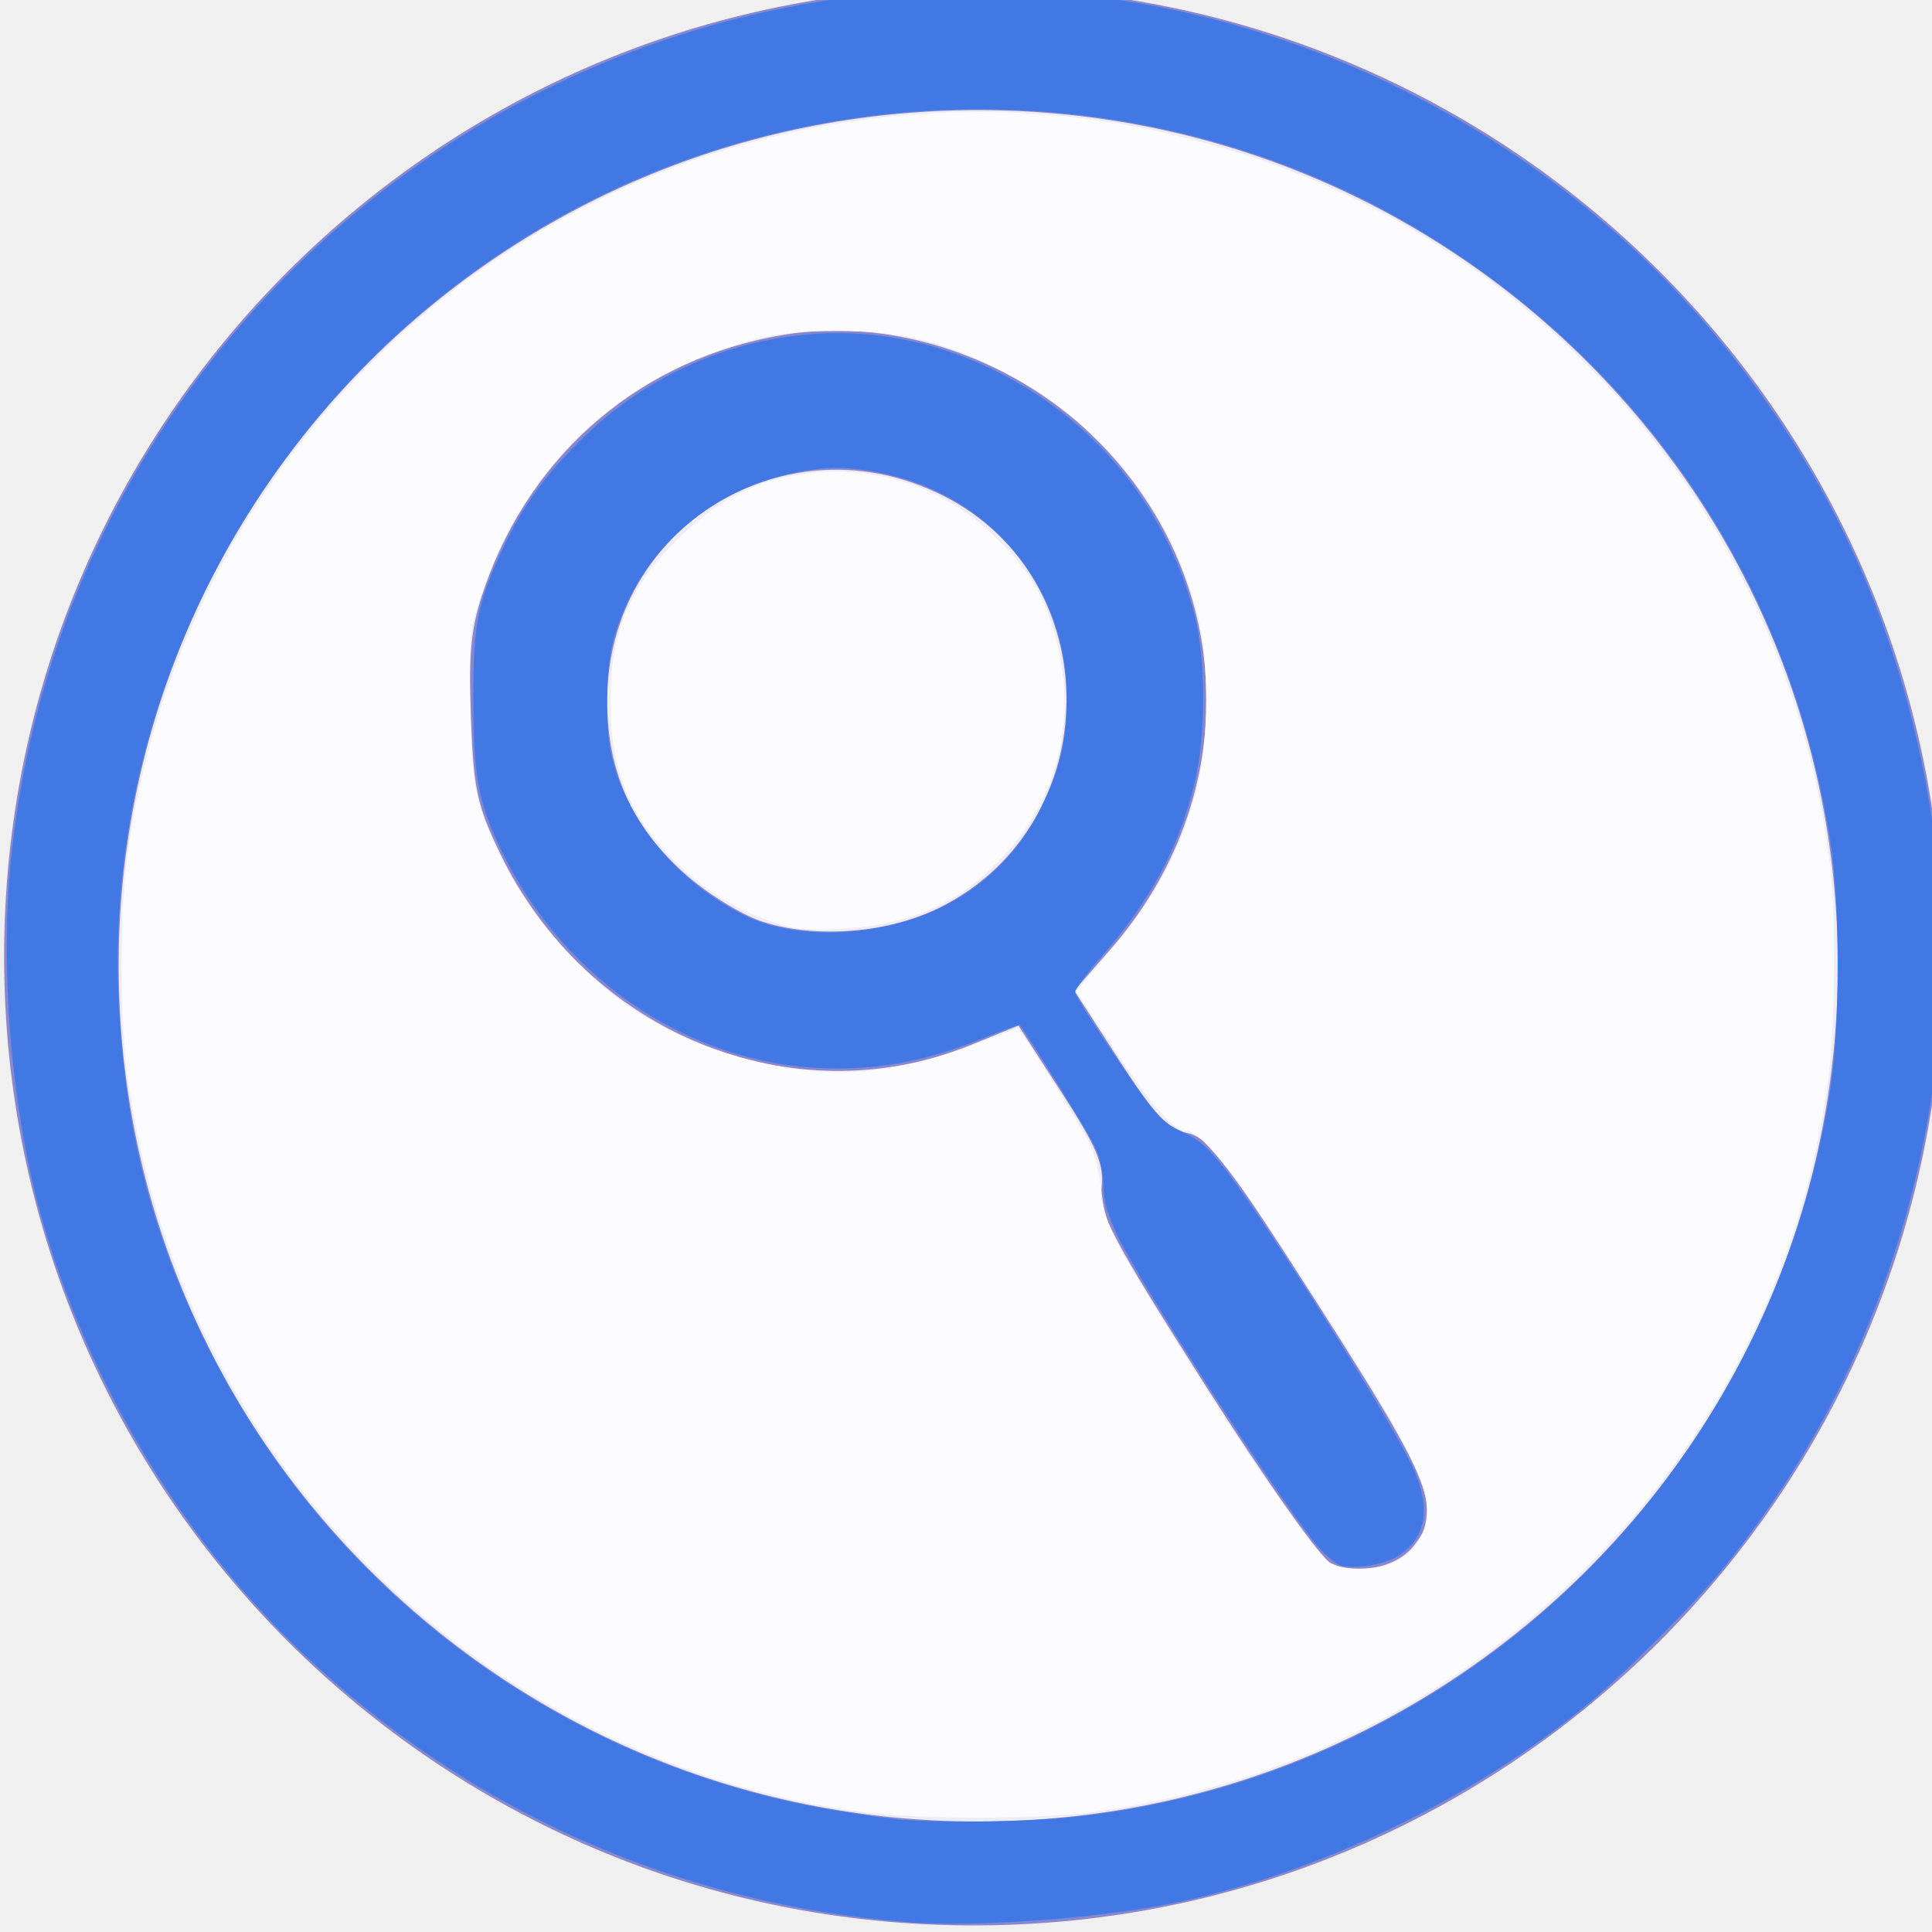
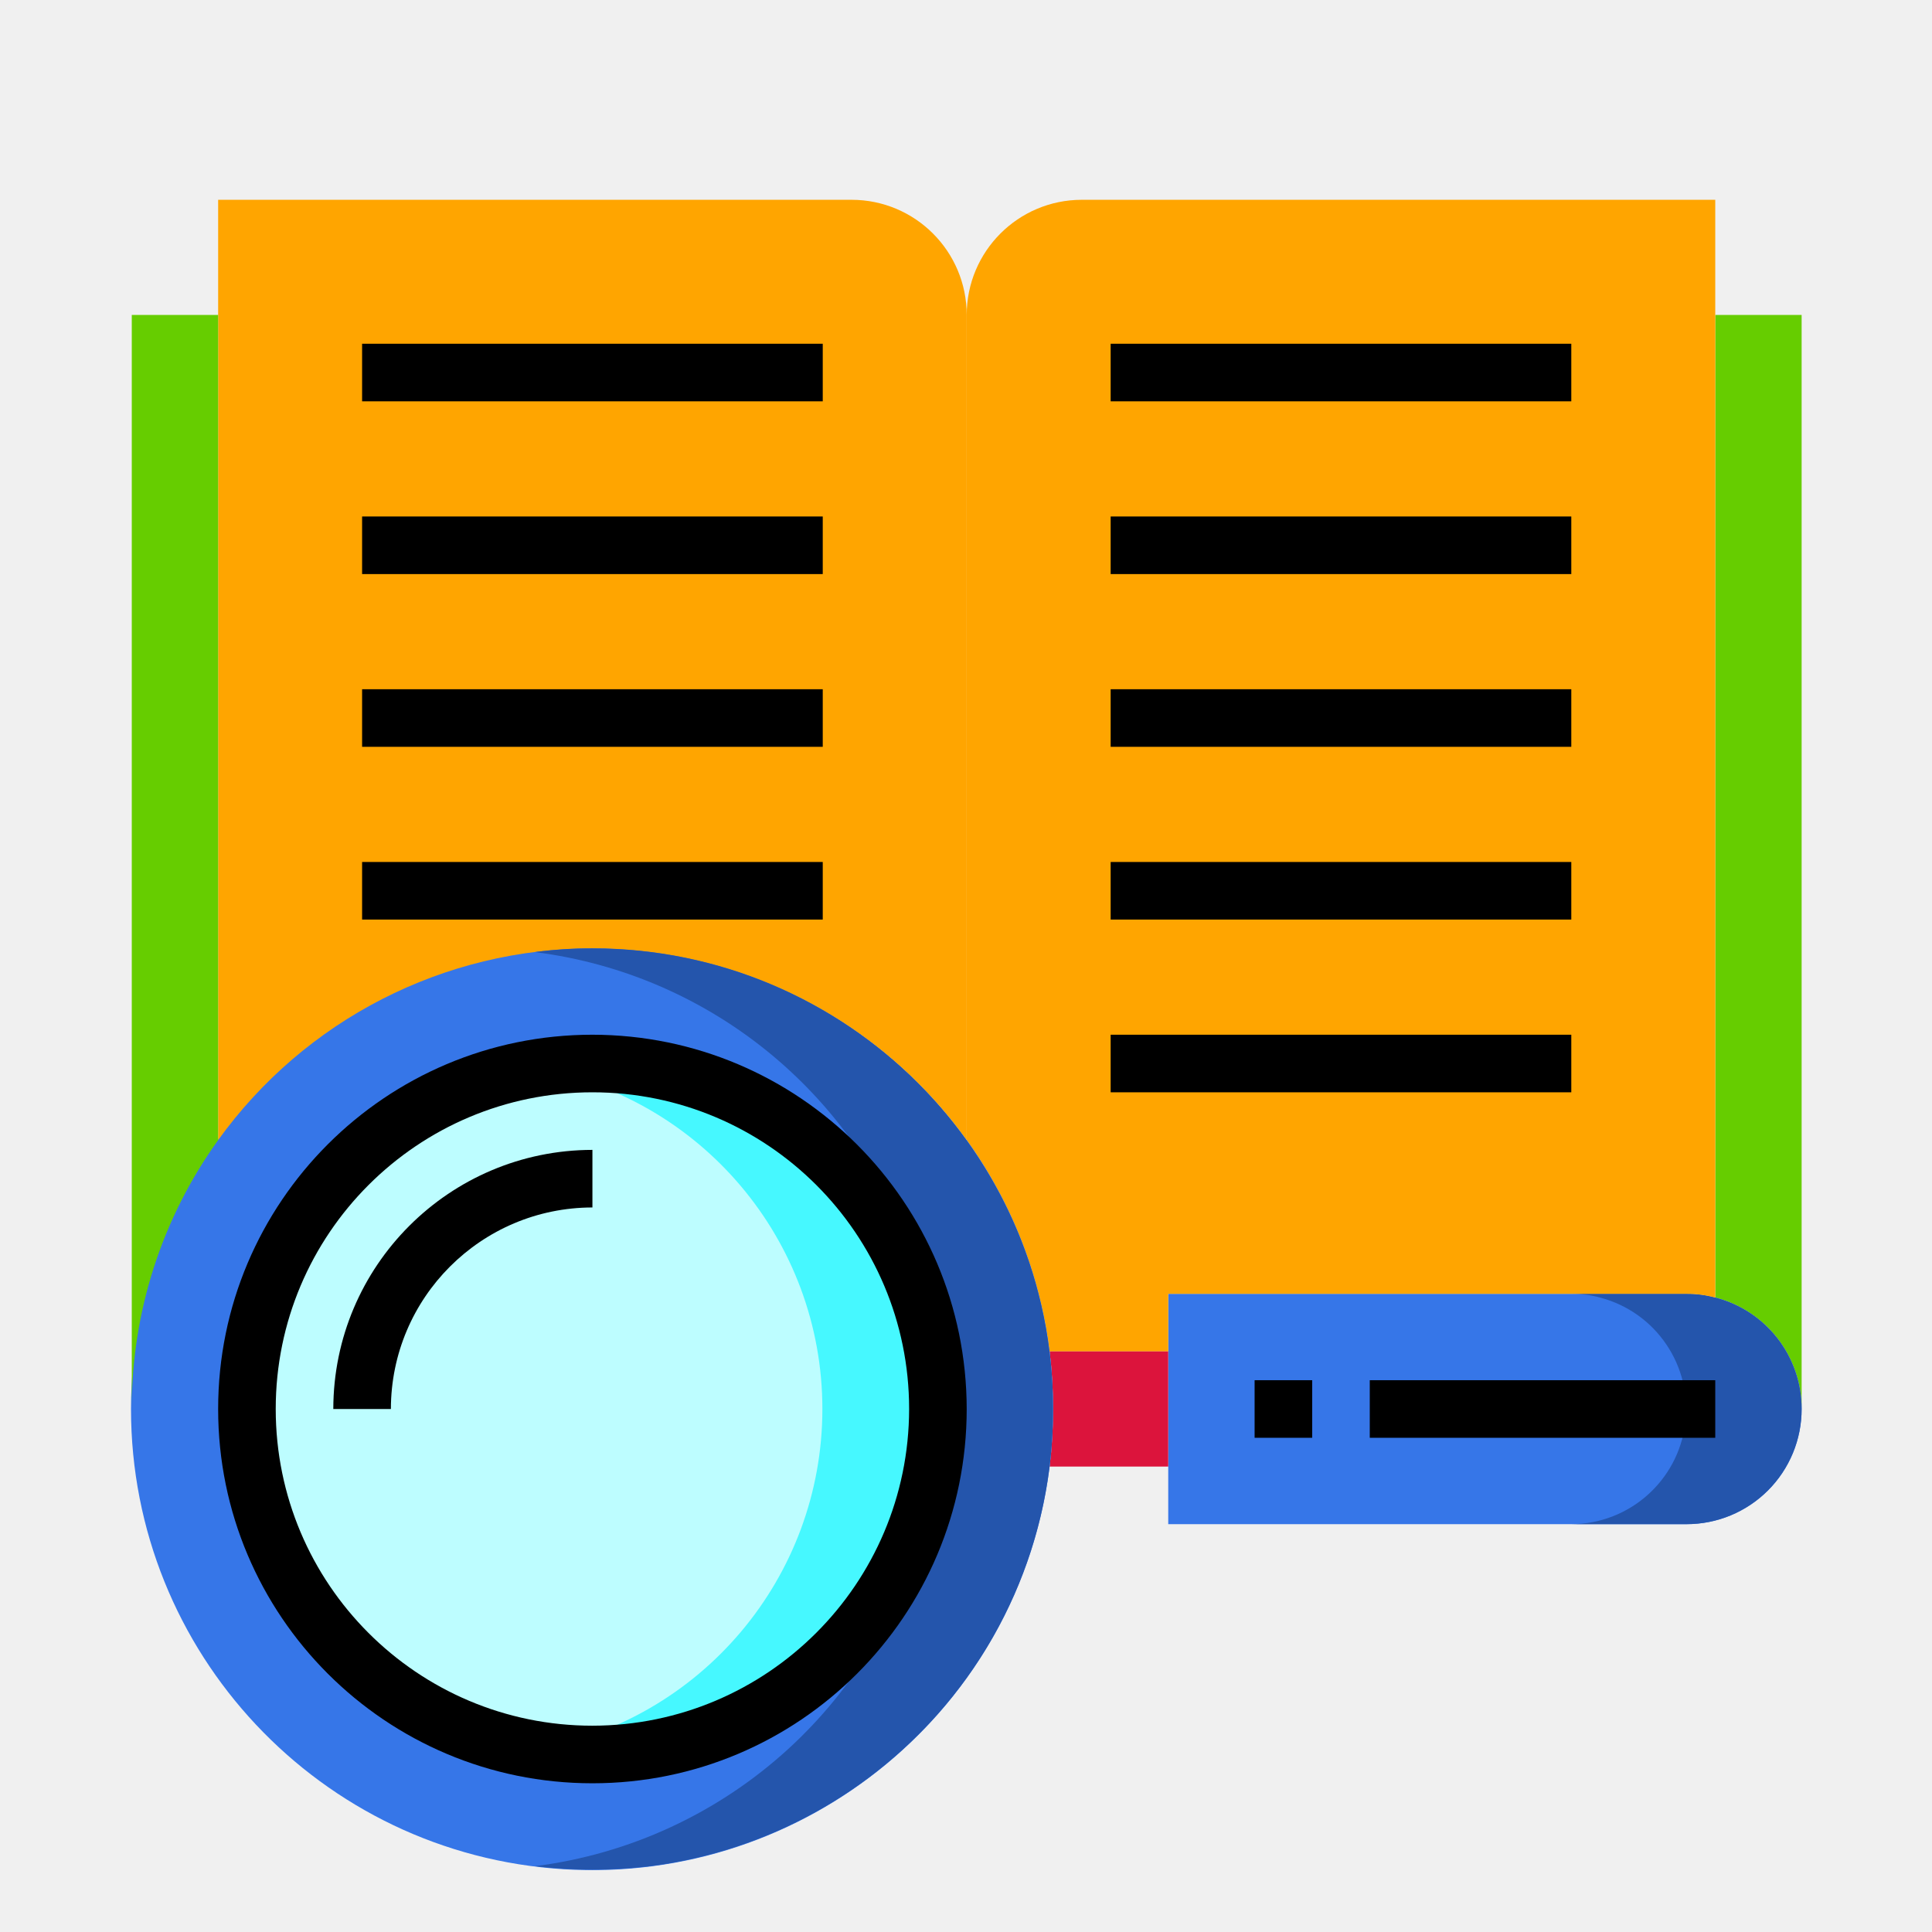
- <svg xmlns="http://www.w3.org/2000/svg" version="1.1" id="Capa_1" x="0px" y="0px" width="512px" height="512px" viewBox="0 0 80 80" style="enable-background:new 0 0 80 80;" xml:space="preserve">
-   <defs id="defs15" />
-   <ellipse style="opacity:0.85;fill:#7575c9;fill-opacity:1;stroke:none;stroke-width:0.169;stroke-miterlimit:4;stroke-dasharray:0, 1.855;stroke-dashoffset:0" id="path826" cx="40.319" cy="39.601" rx="40.149" ry="40.127" />
-   <ellipse style="opacity:0.85;fill:#ffffff;fill-opacity:1;stroke:none;stroke-width:0.153;stroke-miterlimit:4;stroke-dasharray:0, 1.688;stroke-dashoffset:0" id="path830" cx="40.508" cy="39.992" rx="35.593" ry="35.432" />
-   <path style="opacity:0.85;fill:#7575c9;fill-opacity:1;stroke:none;stroke-width:0.341;stroke-miterlimit:4;stroke-dasharray:0, 3.749;stroke-dashoffset:0" d="M 55.099,64.717 C 54.674,64.505 52.367,61.235 49.906,57.354 46.022,51.231 45.494,50.228 45.612,49.192 45.723,48.219 45.431,47.522 43.959,45.239 l -1.788,-2.771 -1.965,0.799 c -7.377,2.998 -15.891,-0.459 -19.487,-7.911 -0.965,-1.999 -1.11,-2.676 -1.219,-5.66 -0.101,-2.78 0.003,-3.751 0.58,-5.396 1.965,-5.608 6.548,-9.472 12.381,-10.438 4.558,-0.755 9.645,0.984 13.065,4.467 5.729,5.835 5.924,14.729 0.459,20.976 l -1.501,1.715 1.837,2.847 c 1.467,2.273 2.039,2.887 2.84,3.048 0.868,0.174 1.603,1.139 5.464,7.181 4.729,7.401 5.134,8.443 3.867,9.969 -0.716,0.863 -2.345,1.177 -3.392,0.654 z M 38.969,37.55 c 6.874,-3.483 6.934,-13.553 0.1,-17.016 -6.47,-3.279 -13.925,1.262 -13.925,8.483 0,2.917 1.008,5.18 3.177,7.129 0.936,0.842 2.386,1.741 3.259,2.021 2.24,0.719 5.249,0.467 7.389,-0.617 z" id="path824" />
-   <path style="opacity:0.85;fill:#ffffff;fill-opacity:1;stroke:none;stroke-width:1.091;stroke-miterlimit:4;stroke-dasharray:0, 11.997;stroke-dashoffset:0" d="M 227.986,480.099 C 154.701,470.155 90.275,424.324 56.626,358.2 45.366,336.074 37.951,312.825 34.137,287.691 31.592,270.923 31.608,240.613 34.169,223.795 49.345,124.174 126.404,46.931 225.255,32.253 c 36.114,-5.363 70.943,-2.324 106.102,9.258 82.882,27.303 142.846,100.527 153.606,187.575 1.685,13.629 1.399,43.632 -0.549,57.599 -6.897,49.446 -29.03,93.746 -64.454,129.006 -35.911,35.744 -81.037,57.97 -131.068,64.556 -15.245,2.007 -45.572,1.933 -60.905,-0.147 z m 141.632,-66.169 c 5.666,-2.689 8.56,-7.49 8.495,-14.093 -0.066,-6.738 -5.161,-17.216 -19.456,-40.01 -27.261,-43.473 -39.615,-60.203 -44.455,-60.203 -3.222,0 -9.255,-6.898 -18.992,-21.713 l -9.992,-15.205 7.514,-8.931 c 13.632,-16.201 19.752,-27.331 24.338,-44.257 3.388,-12.506 3.417,-35.444 0.061,-47.758 -7.907,-29.005 -27.124,-51.812 -54.808,-65.045 -13.937,-6.662 -23.9,-8.909 -39.816,-8.978 -9.237,-0.04 -15.889,0.521 -20.868,1.76 -35.469,8.827 -61.516,32.307 -73.342,66.114 -3.877,11.083 -3.893,11.209 -3.762,28.488 0.072,9.546 0.654,20.176 1.291,23.622 4.099,22.149 23.903,49.145 45.44,61.943 12.075,7.175 27.517,12.32 41.749,13.911 14.604,1.632 28.202,-0.395 44.93,-6.699 6.377,-2.403 11.702,-4.369 11.834,-4.369 0.506,0 16.532,25.724 18.801,30.179 1.313,2.578 2.782,8.203 3.264,12.5 1.021,9.104 2.255,11.729 16.148,34.338 18.982,30.893 38.51,59.499 43.875,64.271 2.773,2.467 12.681,2.543 17.751,0.137 z" id="path846" transform="scale(0.15625)" />
-   <path style="opacity:0.85;fill:#ffffff;fill-opacity:1;stroke:none;stroke-width:1.091;stroke-miterlimit:4;stroke-dasharray:0, 11.997;stroke-dashoffset:0" d="m 210.032,245.752 c -12.116,-2.609 -23.975,-9.654 -33.419,-19.854 -10.292,-11.117 -14.818,-23.216 -14.84,-39.673 -0.024,-18.235 4.896,-30.406 17.316,-42.841 9.157,-9.168 17.741,-14.237 28.331,-16.734 20.699,-4.879 41.868,1.147 56.867,16.188 8.875,8.9 12.763,15.634 15.734,27.251 5.544,21.677 -0.163,42.868 -15.753,58.493 -8.902,8.922 -17.673,13.643 -30.056,16.178 -7.809,1.598 -19.197,2.066 -24.181,0.993 z" id="path848" transform="scale(0.15625)" />
-   <path style="opacity:0.85;fill:#3676e8;fill-opacity:1;stroke:none;stroke-width:1.091;stroke-miterlimit:4;stroke-dasharray:0, 11.997;stroke-dashoffset:0" d="M 240.947,509.412 C 179.903,504.676 124.142,479.89 79.973,437.858 46.882,406.367 21.308,362.702 9.812,318.064 2.872,291.118 0.138,256.534 2.78,229.115 16.797,83.621 149.199,-20.619 294.206,-0.328 357.665,8.553 417.651,42.661 457.641,92.603 c 30.506,38.098 48.409,80.31 55.137,130.004 1.791,13.231 1.799,48.519 0.013,61.831 -6.562,48.907 -25.474,93.244 -55.755,130.712 -8.466,10.475 -27.765,29.696 -38.19,38.035 -30.626,24.499 -69.533,43.044 -106.847,50.929 -19.939,4.214 -53.134,6.69 -71.051,5.3 z m 45.532,-28.112 c 101.918,-11.922 182.826,-90.559 198.642,-193.067 2.518,-16.322 2.506,-48.917 -0.025,-65.048 C 474.305,154.422 435.569,96.794 376.077,61 305.512,18.544 214.923,18.268 143.516,60.294 71.497,102.679 27.795,182.247 31.43,264.369 c 1.503,33.966 8.459,61.572 22.958,91.119 32.326,65.875 94.084,111.945 166.491,124.199 6.861,1.161 14.671,2.284 17.356,2.496 12.892,1.015 35.573,0.601 48.244,-0.881 z" id="path819" transform="scale(0.15625)" />
-   <path style="opacity:0.85;fill:#3676e8;fill-opacity:1;stroke:none;stroke-width:1.091;stroke-miterlimit:4;stroke-dasharray:0, 11.997;stroke-dashoffset:0" d="m 355.681,414.974 c -1.33,-0.282 -4.177,-2.555 -6.327,-5.05 -9.12,-10.587 -46.61,-68.737 -53.254,-82.601 -2.606,-5.438 -3.635,-9.107 -3.652,-13.025 -0.013,-3 -0.953,-7.501 -2.089,-10.002 -1.565,-3.446 -18.439,-30.854 -20.101,-32.648 -0.16,-0.173 -4.136,1.236 -8.836,3.131 -12.719,5.129 -22.54,7.498 -34.036,8.209 -39.354,2.435 -77.07,-20.767 -94.86,-58.356 -5.874,-12.41 -7.087,-19.312 -7.098,-40.377 -0.009,-18.536 1.223,-24.735 7.65,-38.495 5.61,-12.009 11.93,-20.656 22.418,-30.673 24.578,-23.473 60.035,-32.453 91.736,-23.235 34.109,9.919 60.271,36.596 69.19,70.552 3.239,12.331 3.264,32.222 0.057,45.426 -4.103,16.892 -11.612,30.804 -24.787,45.918 -3.748,4.3 -6.793,8.45 -6.767,9.22 0.027,0.771 5.03,8.724 11.119,17.673 10.381,15.259 11.45,16.455 17.176,19.233 4.804,2.33 7.386,4.643 12.109,10.847 11.462,15.056 43.677,66.367 49.075,78.165 5.066,11.071 3.557,19.052 -4.494,23.767 -3.419,2.002 -10.38,3.138 -14.231,2.321 z M 241.171,243.782 c 15.618,-4.957 28.03,-15.726 35.032,-30.396 4.929,-10.326 6.507,-17.256 6.507,-28.571 0,-28.891 -19.894,-53.262 -48.411,-59.304 -10.125,-2.145 -16.953,-2.011 -26.874,0.526 -21.904,5.602 -38.407,21.446 -44.658,42.874 -2.307,7.91 -2.566,23.592 -0.528,32 4.133,17.05 17.82,33.278 35.207,41.742 11.306,5.504 28.538,5.949 43.725,1.129 z" id="path821" transform="scale(0.15625)" />
+ <svg xmlns="http://www.w3.org/2000/svg" id="Layer_1" enable-background="new 0 0 512 512" height="512px" viewBox="0 0 512 512" width="512px" class="" version="1.1">
+   <defs id="defs59" />
+   <g id="g1180" transform="matrix(0.9537264,0,0,0.9537264,-558.7477,183.8714)">
+     <path id="path1017" d="m 1086.473,-105.276 v 304 a 31.936,31.936 0 0 0 -24,-30.96 v -273.04 z" style="fill:#66cd00;fill-opacity:1;stroke-width:8" />
+     <path id="path1019" d="m 1086.473,198.724 a 31.96,31.96 0 0 1 -32,32 H 910.473 v -64 h 144 a 29.256,29.256 0 0 1 8,1.04 31.936,31.936 0 0 1 24,30.96 z" style="fill:#3676e8;fill-opacity:1;stroke-width:8" />
+     <path id="path1021" d="m 1086.473,198.724 a 31.96,31.96 0 0 1 -32,32 h -32 a 32,32 0 0 0 8,-62.96 29.256,29.256 0 0 0 -8,-1.04 h 32 a 29.256,29.256 0 0 1 8,1.04 31.936,31.936 0 0 1 24,30.96 z" style="fill:#2455ac;fill-opacity:1;stroke-width:8" />
+     <path id="path1023" d="m 1062.473,-137.276 v 305.04 a 29.256,29.256 0 0 0 -8,-1.04 H 910.473 v 16 h -32.96 a 127.784,127.784 0 0 0 -23.04,-58.72 v -229.28 a 32,32 0 0 1 32,-32 z" style="fill:#ffa500;fill-opacity:1;stroke-width:8" />
+     <path id="path1025" d="m 1062.473,-137.276 v 305.04 a 29.256,29.256 0 0 0 -8,-1.04 h -24 v -304 z" style="fill:#000000;fill-opacity:0;stroke-width:8" />
+     <path id="path1027" d="m 910.473,182.724 v 32 h -32.96 a 133.816,133.816 0 0 0 0,-32 z" style="fill:#dc143c;fill-opacity:1;stroke-width:8" />
+     <path id="path1029" d="m 878.473,198.724 a 132.192,132.192 0 0 1 -0.96,16 128.128,128.128 0 1 1 0,-32 132.192,132.192 0 0 1 0.96,16 z" style="fill:#3676e8;fill-opacity:1;stroke-width:8" />
+     <path id="path1031" d="m 854.473,-105.276 v 229.28 a 128.144,128.144 0 0 0 -208,0 v -261.28 h 176 a 32,32 0 0 1 32,32 z" style="fill:#ffa500;fill-opacity:1;stroke-width:8" />
+     <circle id="circle1033" r="96" cy="198.724" cx="750.473" style="fill:#bdfdff;stroke-width:8" />
+     <path id="path1035" d="m 646.473,-105.276 v 229.28 a 127.48,127.48 0 0 0 -24,74.72 v -304 z" style="fill:#66cd00;fill-opacity:1;stroke-width:8" />
+     <path id="path1037" d="m 878.473,198.724 a 127.336,127.336 0 0 1 -41.6,94.48 128.24,128.24 0 0 1 -70.4,32.56 133.816,133.816 0 0 1 -32,0 128.24,128.24 0 0 0 70.4,-32.56 128,128 0 0 0 -70.4,-221.44 117.704,117.704 0 0 1 16,-1.04 128,128 0 0 1 128,128 z" style="fill:#2455ac;fill-opacity:1;stroke-width:8" />
+     <path id="path1039" d="m 846.473,198.724 a 95.904,95.904 0 0 1 -112,94.64 96,96 0 0 0 0,-189.28 95.904,95.904 0 0 1 112,94.64 z" style="fill:#46f8ff;stroke-width:8" />
+     <path style="fill:#000000;fill-opacity:1;stroke-width:8" id="path1041" d="m 966.473,190.724 h 96 v 16 h -96 z" />
+     <path style="fill:#000000;fill-opacity:1;stroke-width:8" id="path1043" d="m 934.473,190.724 h 16 v 16 h -16 z" />
+     <path style="stroke-width:8" id="path1045" d="m 894.473,-97.276 h 128 v 16 H 894.473 Z" />
+     <path style="stroke-width:8" id="path1047" d="m 894.473,-49.276 h 128 v 16 H 894.473 Z" />
+     <path style="stroke-width:8" id="path1049" d="m 894.473,-1.276 h 128 v 16 H 894.473 Z" />
+     <path style="stroke-width:8" id="path1051" d="m 894.473,46.724 h 128 v 16 H 894.473 Z" />
+     <path style="stroke-width:8" id="path1053" d="m 894.473,94.724 h 128 v 16 H 894.473 Z" />
+     <path style="stroke-width:8" id="path1055" d="m 686.473,-97.276 h 128 v 16 h -128 z" />
+     <path style="stroke-width:8" id="path1057" d="m 686.473,-49.276 h 128 v 16 h -128 z" />
+     <path style="stroke-width:8" id="path1059" d="m 686.473,-1.276 h 128 v 16 h -128 z" />
+     <path style="stroke-width:8" id="path1061" d="m 814.473,46.724 h -128 v 16 h 64 64 z" />
+     <path style="fill:#000000;fill-opacity:1;stroke-width:8" id="path1065" d="m 750.473,94.724 a 104,104 0 1 0 104,104 104.12,104.12 0 0 0 -104,-104 z m 0,192 a 88,88 0 1 1 88,-88 88.104,88.104 0 0 1 -88,88 z" />
+     <path style="fill:#000000;fill-opacity:1;stroke-width:8" id="path1067" d="m 678.473,198.724 h 16 a 56.064,56.064 0 0 1 56,-56 v -16 a 72.08,72.08 0 0 0 -72,72 z" />
+   </g>
</svg>
